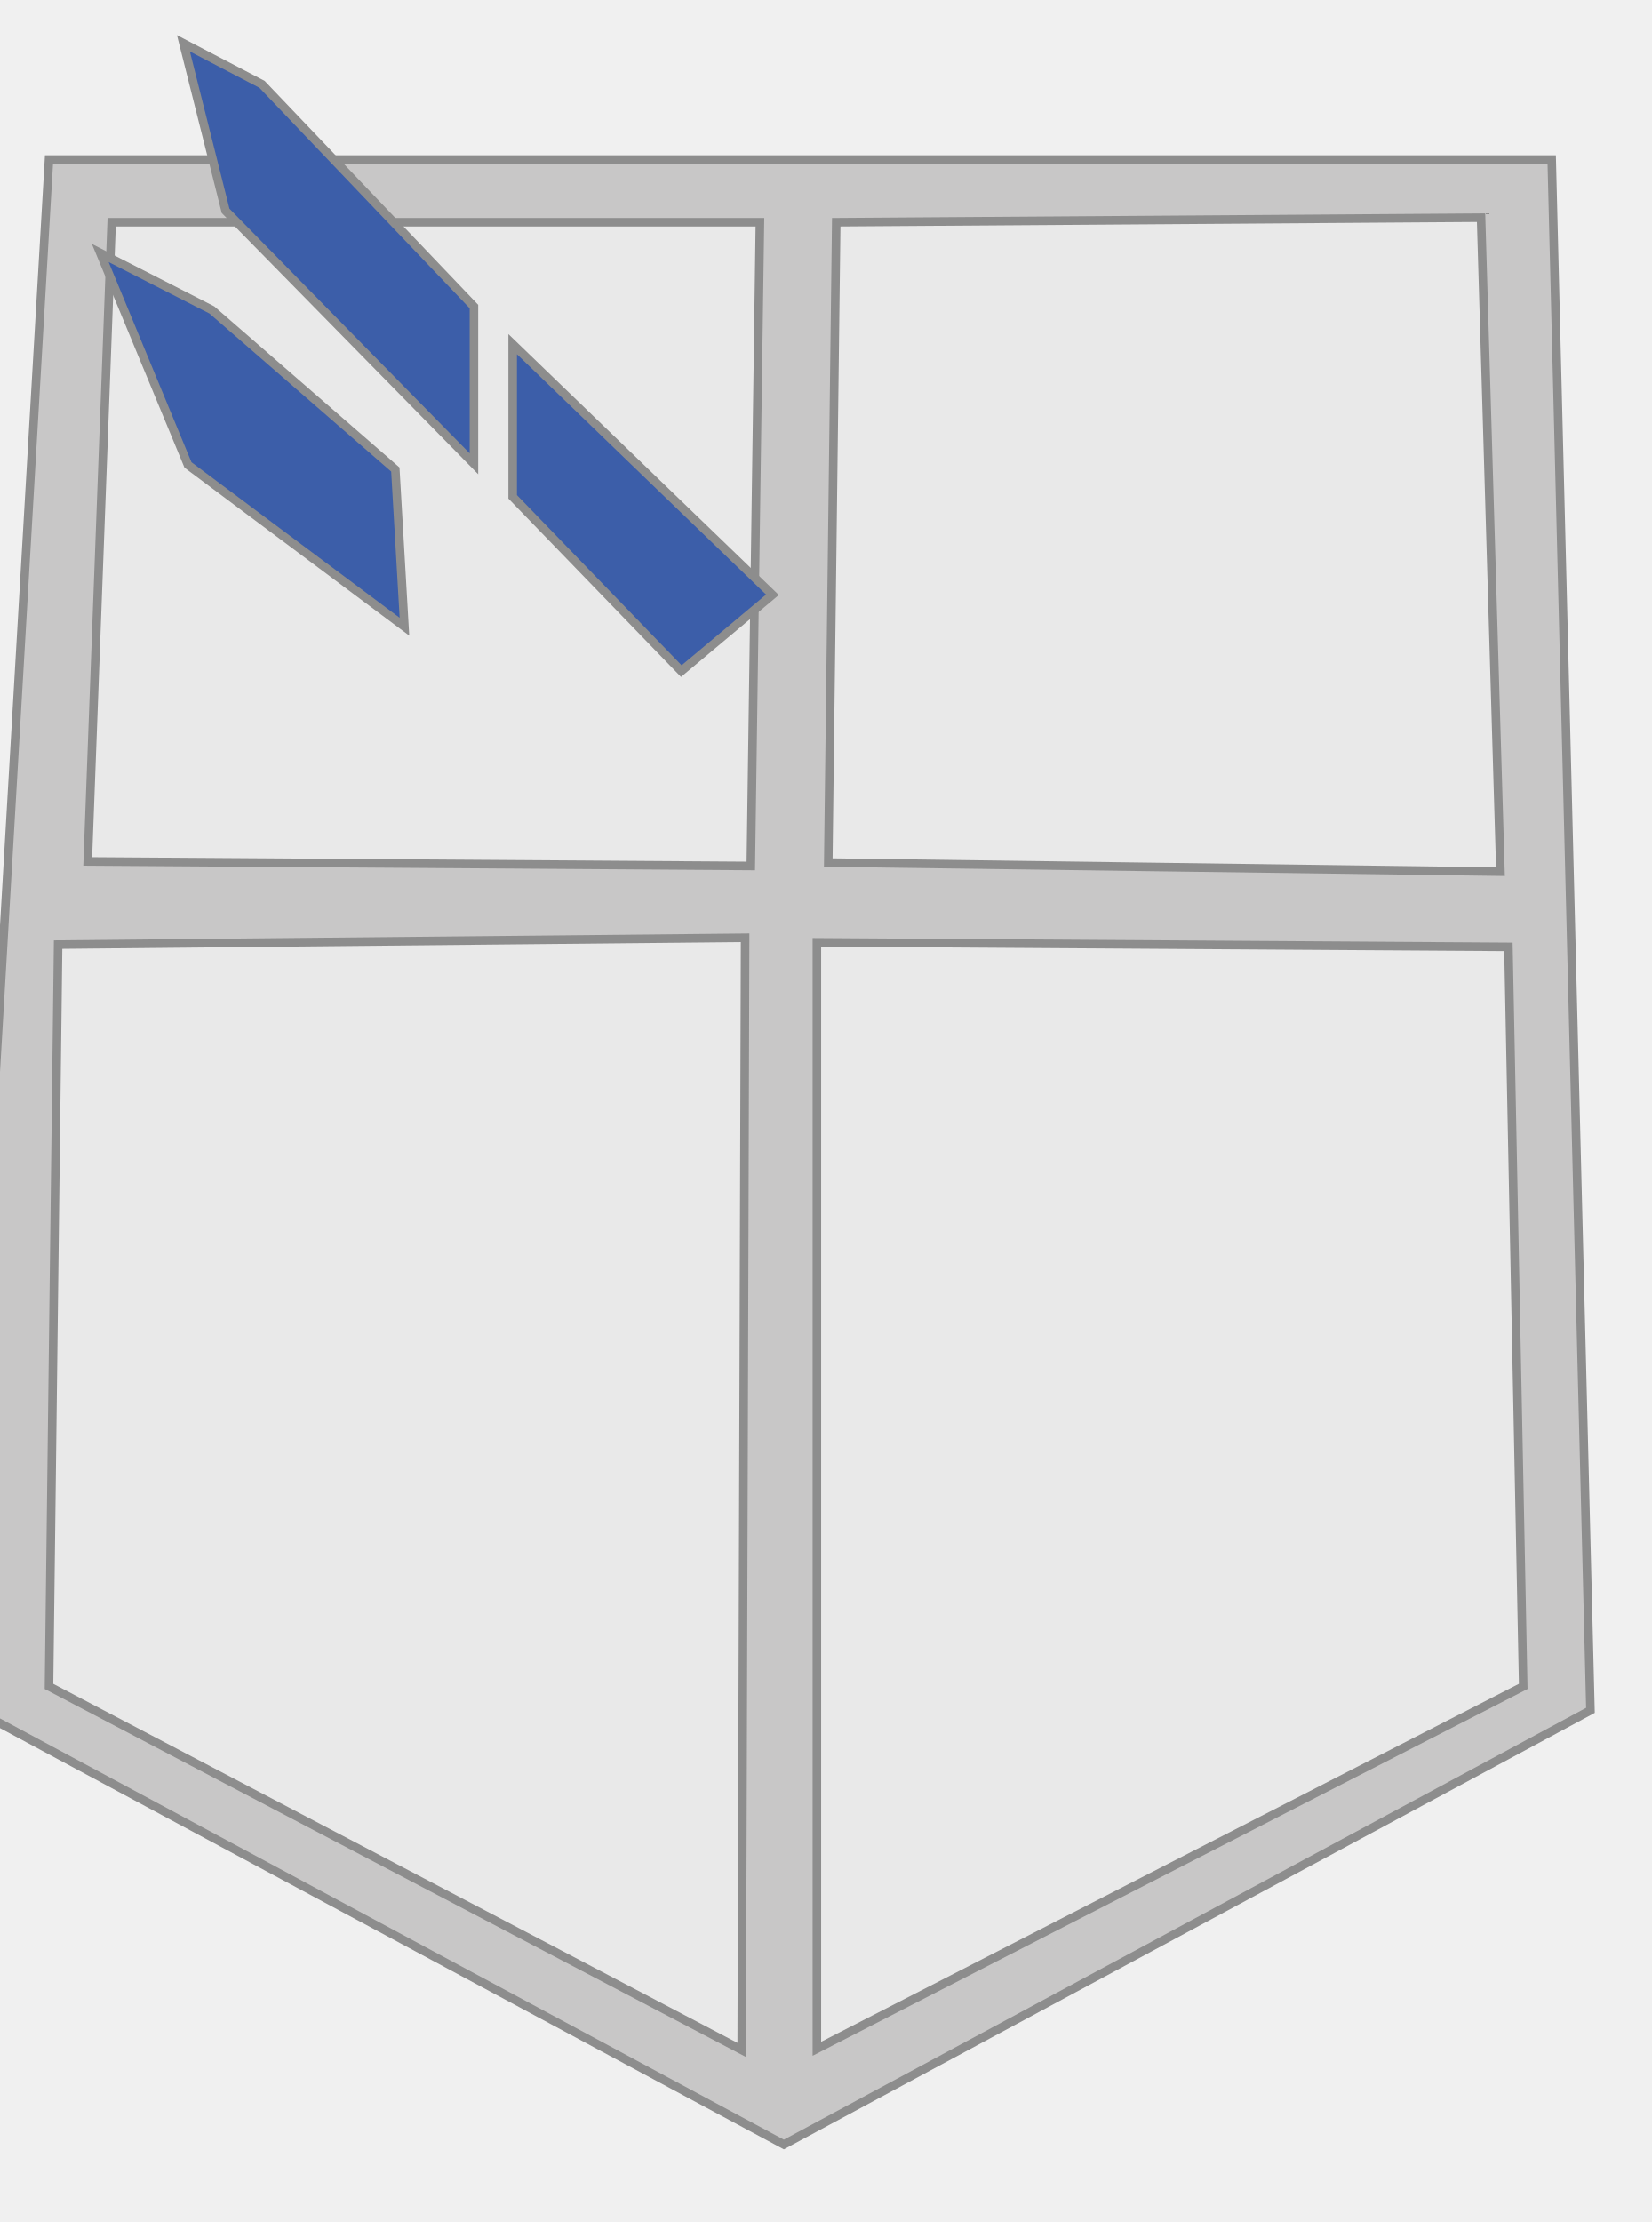
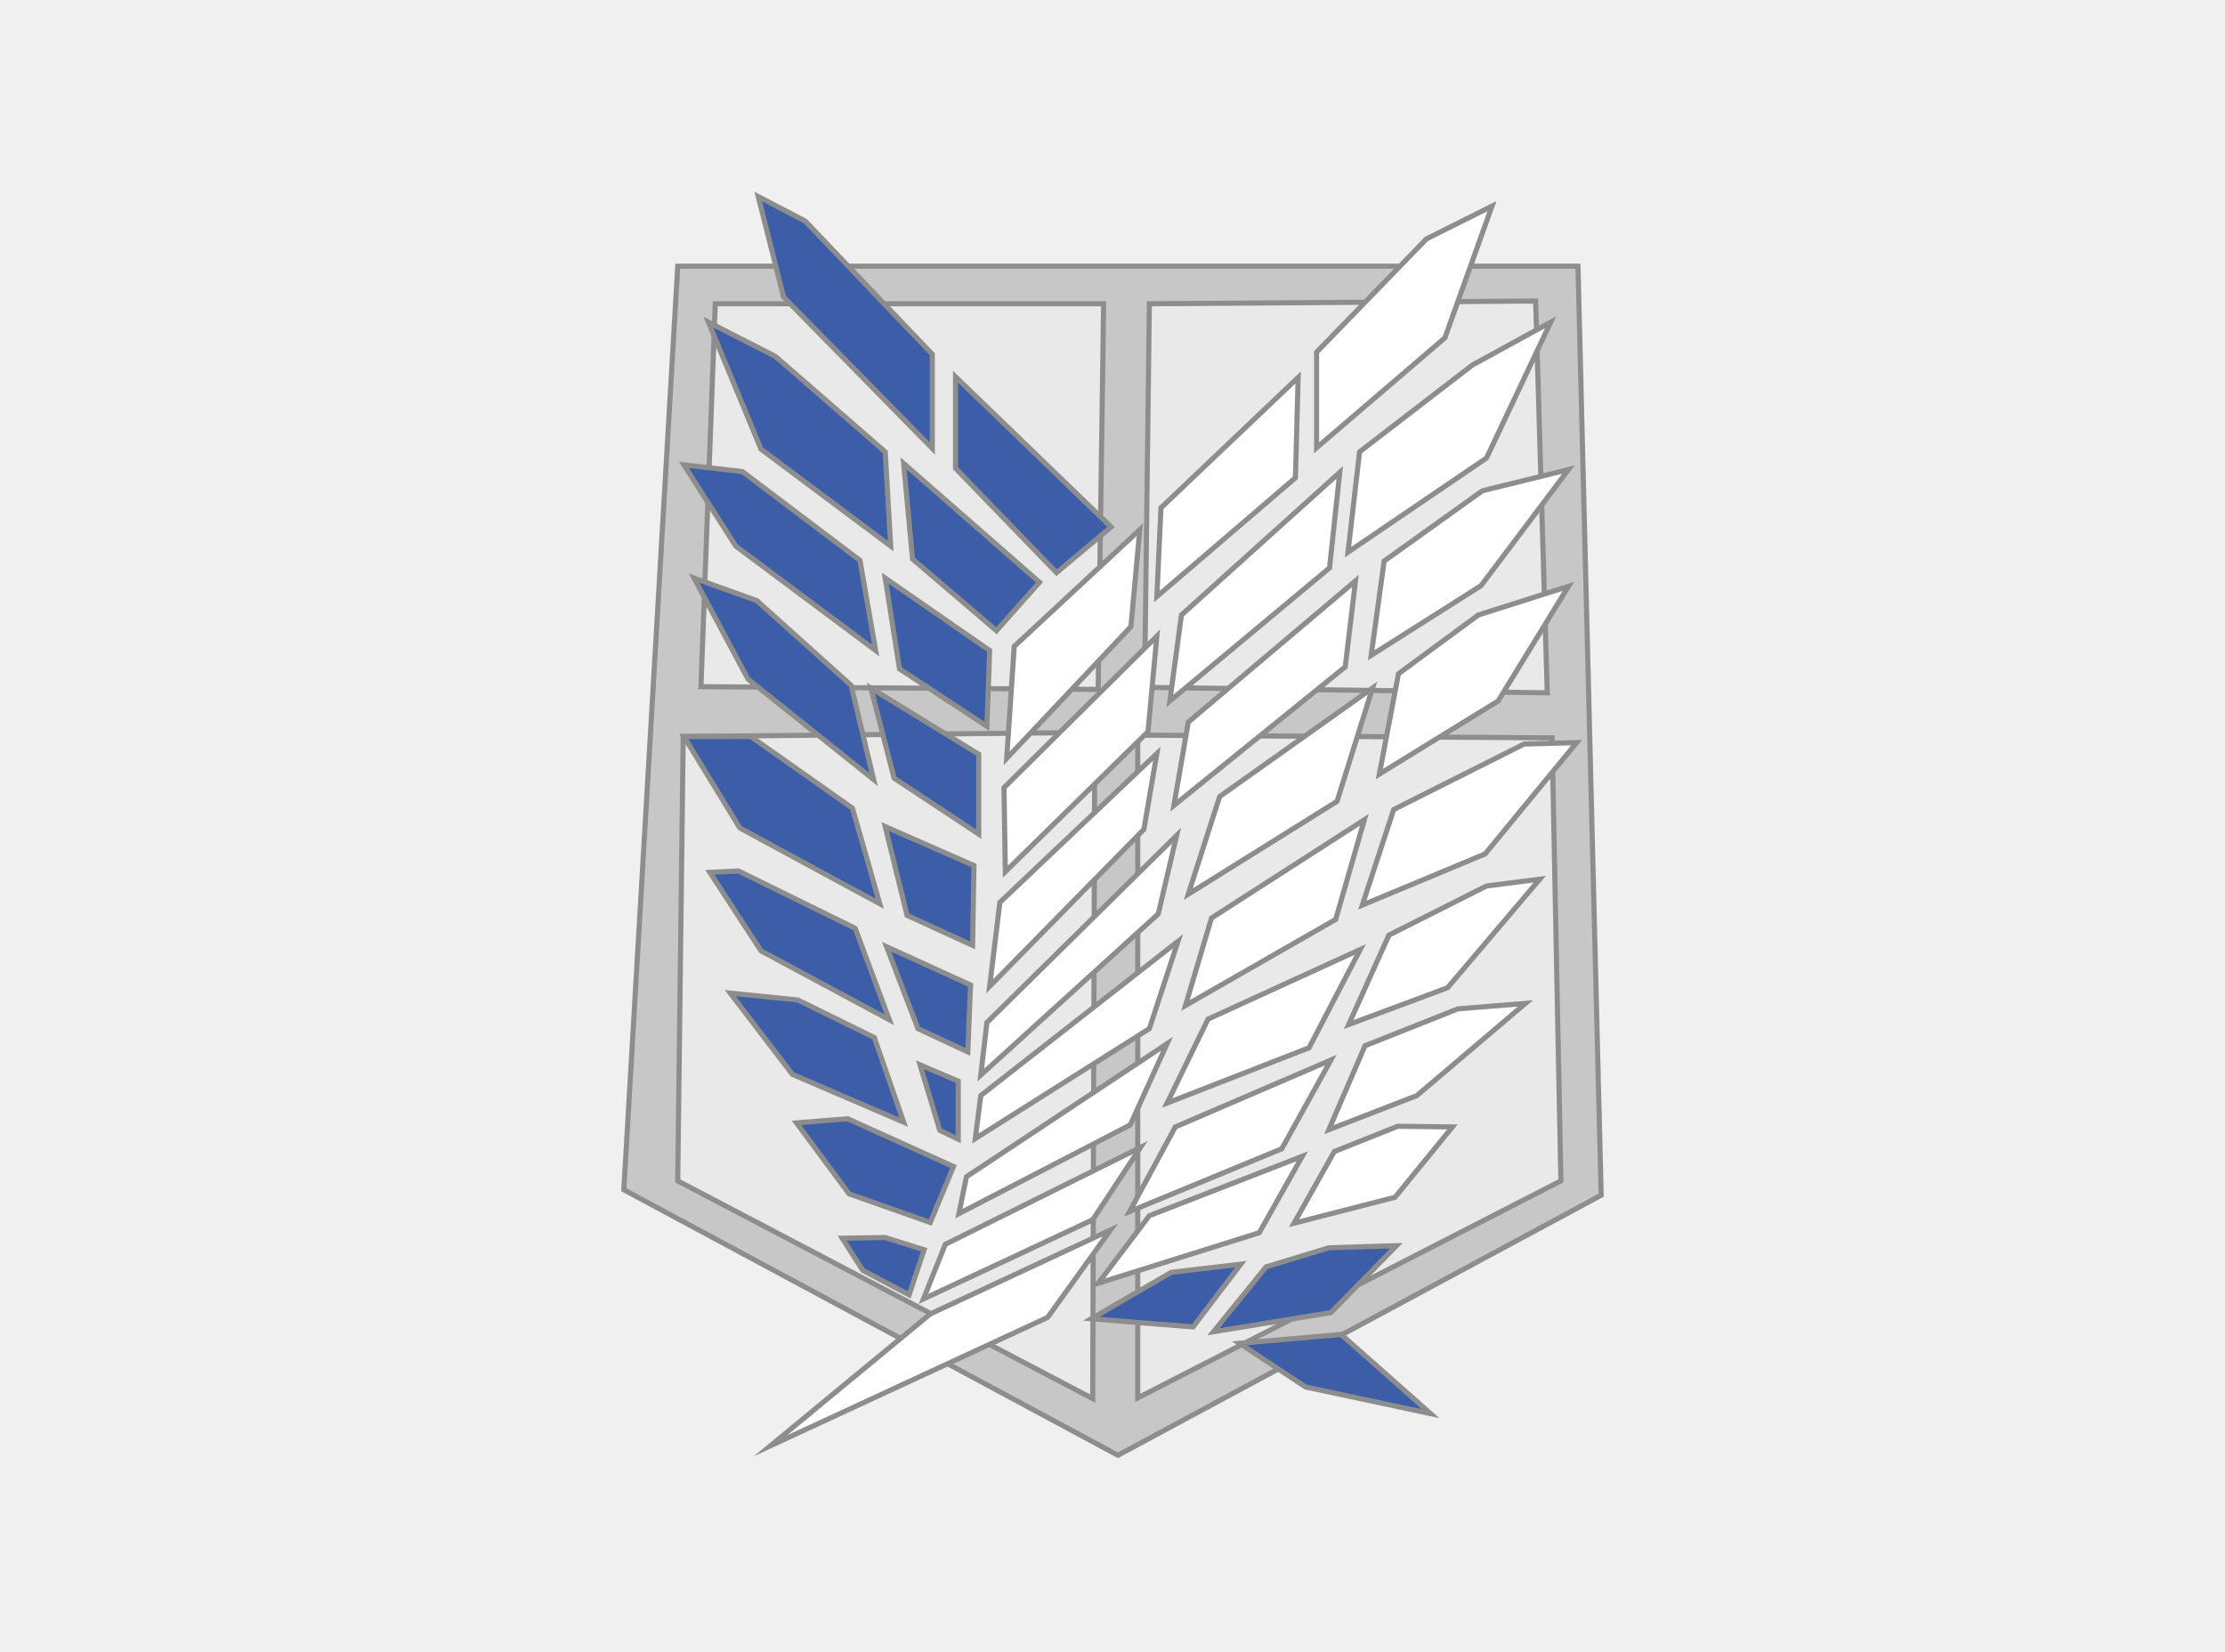
- <svg xmlns="http://www.w3.org/2000/svg" version="1.1" viewBox="95 25 145 195">
+ <svg xmlns="http://www.w3.org/2000/svg" version="1.0" id="Layer_1" x="0px" y="0px" viewBox="0 0 326 242" xml:space="preserve">
  <style type="text/css">
	.st0{fill:#C8C7C7;}
	.st1{fill:none;stroke:#8D8D8D;stroke-width:0.75;stroke-miterlimit:10;}
	.st2{fill:#E9E9E9;}
	.st3{fill:#3C5EA9;}
	.st4{fill:#FFFFFF;}
+ 	.st5{fill:none;}
</style>
-   <g>
-     <path class="st0" d="M99.3,39h131.9l3.4,136.1l-70.8,38.1l-72.4-38.9L99.3,39z" />
-     <path class="st1" d="M99.3,39h131.9l3.4,136.1l-70.8,38.1l-72.4-38.9L99.3,39z" />
-     <path class="st2" d="M104.8,44.5h56.9l-0.8,56.5l-58.2-0.4L104.8,44.5z" />
-     <path class="st1" d="M104.8,44.5h56.9l-0.8,56.5l-58.2-0.4L104.8,44.5z" />
-     <path class="st2" d="M168.4,44.5l56.6-0.4l1.7,57.4l-59-0.8L168.4,44.5z" />
-     <path class="st1" d="M168.4,44.5l56.6-0.4l1.7,57.4l-59-0.8L168.4,44.5z" />
-     <path class="st2" d="M228.7,173l-62,31.8v-97.1l60.7,0.4L228.7,173z" />
-     <path class="st1" d="M228.7,173l-62,31.8v-97.1l60.7,0.4L228.7,173z" />
-     <path class="st2" d="M160.1,204.9L99.3,173l0.8-65.1l60.3-0.6L160.1,204.9z" />
-     <path class="st1" d="M160.1,204.9L99.3,173l0.8-65.1l60.3-0.6L160.1,204.9z" />
-     <path class="st3" d="M111.1,28.8l6.9,3.6l18.6,19.5v13.8l-21.8-22.2L111.1,28.8z" />
-     <path class="st1" d="M111.1,28.8l6.9,3.6l18.6,19.5v13.8l-21.8-22.2L111.1,28.8z" />
-     <path class="st3" d="M140,55.2l22.8,22l-8,6.7L140,68.6V55.2z" />
-     <path class="st1" d="M140,55.2l22.8,22l-8,6.7L140,68.6V55.2z" />
-     <path class="st3" d="M103.8,47.2l9.8,5l16.1,14l0.8,13.8l-19-14.2L103.8,47.2z" />
-     <path class="st1" d="M103.8,47.2l9.8,5l16.1,14l0.8,13.8l-19-14.2L103.8,47.2z" />
+   <g id="g10">
+     <g id="g12">
+       <path id="path14" class="st0" d="M99.3,39h131.9l3.4,136.1l-70.8,38.1l-72.4-38.9L99.3,39z" />
+     </g>
+     <g id="g16">
+       <path id="path18" class="st1" d="M99.3,39h131.9l3.4,136.1l-70.8,38.1l-72.4-38.9L99.3,39z" />
+     </g>
+     <g id="g20">
+       <path id="path22" class="st2" d="M104.8,44.5h56.9l-0.8,56.5l-58.2-0.4L104.8,44.5z" />
+     </g>
+     <g id="g24">
+       <path id="path26" class="st1" d="M104.8,44.5h56.9l-0.8,56.5l-58.2-0.4L104.8,44.5z" />
+     </g>
+     <g id="g28">
+       <path id="path30" class="st2" d="M168.4,44.5l56.6-0.4l1.7,57.4l-59-0.8L168.4,44.5z" />
+     </g>
+     <g id="g32">
+       <path id="path34" class="st1" d="M168.4,44.5l56.6-0.4l1.7,57.4l-59-0.8L168.4,44.5z" />
+     </g>
+     <g id="g36">
+       <path id="path38" class="st2" d="M228.7,173l-62,31.8v-97.1l60.7,0.4L228.7,173z" />
+     </g>
+     <g id="g40">
+       <path id="path42" class="st1" d="M228.7,173l-62,31.8v-97.1l60.7,0.4L228.7,173z" />
+     </g>
+     <g id="g44">
+       <path id="path46" class="st2" d="M160.1,204.9L99.3,173l0.8-65.1l60.3-0.6L160.1,204.9z" />
+     </g>
+     <g id="g48">
+       <path id="path50" class="st1" d="M160.1,204.9L99.3,173l0.8-65.1l60.3-0.6L160.1,204.9z" />
+     </g>
+     <g id="g52">
+       <path id="path54" class="st3" d="M111.1,28.8l6.9,3.6l18.6,19.5v13.8l-21.8-22.2L111.1,28.8z" />
+     </g>
+     <g id="g56">
+       <path id="path58" class="st1" d="M111.1,28.8l6.9,3.6l18.6,19.5v13.8l-21.8-22.2L111.1,28.8z" />
+     </g>
+     <g id="g60">
+       <path id="path62" class="st3" d="M140,55.2l22.8,22l-8,6.7L140,68.6V55.2z" />
+     </g>
+     <g id="g64">
+       <path id="path66" class="st1" d="M140,55.2l22.8,22l-8,6.7L140,68.6V55.2z" />
+     </g>
+     <g id="g68">
+       <path id="path70" class="st3" d="M103.8,47.2l9.8,5l16.1,14l0.8,13.8l-19-14.2L103.8,47.2z" />
+     </g>
+     <g id="g72">
+       <path id="path74" class="st1" d="M103.8,47.2l9.8,5l16.1,14l0.8,13.8l-19-14.2L103.8,47.2z" />
+     </g>
+     <g id="g76">
+       <path id="path78" class="st3" d="M132.4,67.9l1.3,14L146,92.4l6.3-7.1L132.4,67.9z" />
+     </g>
+     <g id="g80">
+       <path id="path82" class="st1" d="M132.4,67.9l1.3,14L146,92.4l6.3-7.1L132.4,67.9z" />
+     </g>
+     <g id="g84">
+       <path id="path86" class="st3" d="M100.2,68.1l8.6,1l17.2,13l2.3,13.2l-20.5-15.3L100.2,68.1z" />
+     </g>
+     <g id="g88">
+       <path id="path90" class="st1" d="M100.2,68.1l8.6,1l17.2,13l2.3,13.2l-20.5-15.3L100.2,68.1z" />
+     </g>
+     <g id="g92">
+       <path id="path94" class="st3" d="M129.7,84.7L145,95.3l-0.4,11.1l-12.8-8.4L129.7,84.7z" />
+     </g>
+     <g id="g96">
+       <path id="path98" class="st1" d="M129.7,84.7L145,95.3l-0.4,11.1l-12.8-8.4L129.7,84.7z" />
+     </g>
+     <g id="g100">
+       <path id="path102" class="st4" d="M148.6,94.7L167,77.6l-1.3,14.2l-18.2,19.3L148.6,94.7z" />
+     </g>
+     <g id="g104">
+       <path id="path106" class="st1" d="M148.6,94.7L167,77.6l-1.3,14.2l-18.2,19.3L148.6,94.7z" />
+     </g>
+     <g id="g108">
+       <path id="path110" class="st4" d="M170.1,74.4l20.1-19.1L189.8,70l-20.3,17.4L170.1,74.4z" />
+     </g>
+     <g id="g112">
+       <path id="path114" class="st1" d="M170.1,74.4l20.1-19.1L189.8,70l-20.3,17.4L170.1,74.4z" />
+     </g>
+     <g id="g116">
+       <path id="path118" class="st4" d="M192.9,51.6v14l18.8-16.1l6.9-19.3l-9.6,4.8L192.9,51.6z" />
+     </g>
+     <g id="g120">
+       <path id="path122" class="st1" d="M192.9,51.6v14l18.8-16.1l6.9-19.3l-9.6,4.8L192.9,51.6z" />
+     </g>
+     <g id="g124">
+       <path id="path126" class="st4" d="M147.1,115.4l0.2,12.3l20.9-20.5l1.3-14L147.1,115.4z" />
+     </g>
+     <g id="g128">
+       <path id="path130" class="st1" d="M147.1,115.4l0.2,12.3l20.9-20.5l1.3-14L147.1,115.4z" />
+     </g>
+     <g id="g132">
+       <path id="path134" class="st4" d="M173.1,90.1l-1.7,12.6l23.4-19.5l1.5-14L173.1,90.1z" />
+     </g>
+     <g id="g136">
+       <path id="path138" class="st1" d="M173.1,90.1l-1.7,12.6l23.4-19.5l1.5-14L173.1,90.1z" />
+     </g>
+     <g id="g140">
+       <path id="path142" class="st4" d="M199.2,66.2l-1.7,14.7l20.3-13.8l9.4-19.9l-11.5,6.3L199.2,66.2z" />
+     </g>
+     <g id="g144">
+       <path id="path146" class="st1" d="M199.2,66.2l-1.7,14.7l20.3-13.8l9.4-19.9l-11.5,6.3L199.2,66.2z" />
+     </g>
+     <g id="g148">
+       <path id="path150" class="st4" d="M202.8,82.2l14.4-10.3l12.6-3.1l-12.8,17L200.9,96L202.8,82.2z" />
+     </g>
+     <g id="g152">
+       <path id="path154" class="st1" d="M202.8,82.2l14.4-10.3l12.6-3.1l-12.8,17L200.9,96L202.8,82.2z" />
+     </g>
+     <g id="g156">
+       <path id="path158" class="st4" d="M174.1,105.8l24.5-20.7l-1.5,12.6L172,118L174.1,105.8z" />
+     </g>
+     <g id="g160">
+       <path id="path162" class="st1" d="M174.1,105.8l24.5-20.7l-1.5,12.6L172,118L174.1,105.8z" />
+     </g>
+     <g id="g164">
+       <path id="path166" class="st3" d="M101.7,84.7l9.2,3.3l13.8,12.4l3.3,13.8l-18.4-14.7L101.7,84.7z" />
+     </g>
+     <g id="g168">
+       <path id="path170" class="st1" d="M101.7,84.7l9.2,3.3l13.8,12.4l3.3,13.8l-18.4-14.7L101.7,84.7z" />
+     </g>
+     <g id="g172">
+       <path id="path174" class="st3" d="M127.6,100.8L131,114l12.4,8.2v-11.7L127.6,100.8z" />
+     </g>
+     <g id="g176">
+       <path id="path178" class="st1" d="M127.6,100.8L131,114l12.4,8.2v-11.7L127.6,100.8z" />
+     </g>
+     <g id="g180">
+       <path id="path182" class="st4" d="M146.5,132.2l23-21.8l-1.9,11.1l-22.6,23L146.5,132.2z" />
+     </g>
+     <g id="g184">
+       <path id="path186" class="st1" d="M146.5,132.2l23-21.8l-1.9,11.1l-22.6,23L146.5,132.2z" />
+     </g>
+     <g id="g188">
+       <path id="path190" class="st3" d="M129.7,121.1l13,5.7l-0.2,11.7l-9.6-4.4L129.7,121.1z" />
+     </g>
+     <g id="g192">
+       <path id="path194" class="st1" d="M129.7,121.1l13,5.7l-0.2,11.7l-9.6-4.4L129.7,121.1z" />
+     </g>
+     <g id="g196">
+       <path id="path198" class="st3" d="M124.9,118.4l4,14l-20.5-11.1l-8.2-13.4h9.8L124.9,118.4z" />
+     </g>
+     <g id="g200">
+       <path id="path202" class="st1" d="M124.9,118.4l4,14l-20.5-11.1l-8.2-13.4h9.8L124.9,118.4z" />
+     </g>
+     <g id="g204">
+       <path id="path206" class="st3" d="M129.9,138.7l12.3,5.6l-0.4,9.8l-7.3-3.4L129.9,138.7z" />
+     </g>
+     <g id="g208">
+       <path id="path210" class="st1" d="M129.9,138.7l12.3,5.6l-0.4,9.8l-7.3-3.4L129.9,138.7z" />
+     </g>
+     <g id="g212">
+       <path id="path214" class="st3" d="M104,127.8l4.2-0.2l17.1,8.4l5,13.4l-18.8-10.1L104,127.8z" />
+     </g>
+     <g id="g216">
+       <path id="path218" class="st1" d="M104,127.8l4.2-0.2l17.1,8.4l5,13.4l-18.8-10.1L104,127.8z" />
+     </g>
+     <g id="g220">
+       <path id="path222" class="st4" d="M144.6,149.8l27.8-27.4l-2.7,11.5l-26,23.6L144.6,149.8z" />
+     </g>
+     <g id="g224">
+       <path id="path226" class="st1" d="M144.6,149.8l27.8-27.4l-2.7,11.5l-26,23.6L144.6,149.8z" />
+     </g>
+     <g id="g228">
+       <path id="path230" class="st4" d="M178.7,116.7l-4.6,14.3l21.8-13.6l5.2-16.6L178.7,116.7z" />
+     </g>
+     <g id="g232">
+       <path id="path234" class="st1" d="M178.7,116.7l-4.6,14.3l21.8-13.6l5.2-16.6L178.7,116.7z" />
+     </g>
+     <g id="g236">
+       <path id="path238" class="st4" d="M204.9,98.7l11.7-8.6l13.2-4.2l-10.3,16.8l-17.4,10.7L204.9,98.7z" />
+     </g>
+     <g id="g240">
+       <path id="path242" class="st1" d="M204.9,98.7l11.7-8.6l13.2-4.2l-10.3,16.8l-17.4,10.7L204.9,98.7z" />
+     </g>
+     <g id="g244">
+       <path id="path246" class="st4" d="M204.2,118.6l19.1-9.6l7.7-0.2l-13.4,16.3l-18,7.5L204.2,118.6z" />
+     </g>
+     <g id="g248">
+       <path id="path250" class="st1" d="M204.2,118.6l19.1-9.6l7.7-0.2l-13.4,16.3l-18,7.5L204.2,118.6z" />
+     </g>
+     <g id="g252">
+       <path id="path254" class="st4" d="M199.9,120.1l-4.2,14.6l-22,12.6l3.8-12.8L199.9,120.1z" />
+     </g>
+     <g id="g256">
+       <path id="path258" class="st1" d="M199.9,120.1l-4.2,14.6l-22,12.6l3.8-12.8L199.9,120.1z" />
+     </g>
+     <g id="g260">
+       <path id="path262" class="st4" d="M143.7,160.5l28.9-22.6l-4.2,12.8l-25.5,16.1L143.7,160.5z" />
+     </g>
+     <g id="g264">
+       <path id="path266" class="st1" d="M143.7,160.5l28.9-22.6l-4.2,12.8l-25.5,16.1L143.7,160.5z" />
+     </g>
+     <g id="g268">
+       <path id="path270" class="st4" d="M141.6,172.4l29.4-19.5l-5.4,11.9l-25.1,13L141.6,172.4z" />
+     </g>
+     <g id="g272">
+       <path id="path274" class="st1" d="M141.6,172.4l29.4-19.5l-5.4,11.9l-25.1,13L141.6,172.4z" />
+     </g>
+     <g id="g276">
+       <path id="path278" class="st4" d="M177,149.3l22.3-10.2l-7.5,14.4l-20.8,8.1L177,149.3z" />
+     </g>
+     <g id="g280">
+       <path id="path282" class="st1" d="M177,149.3l22.3-10.2l-7.5,14.4l-20.8,8.1L177,149.3z" />
+     </g>
+     <g id="g284">
+       <path id="path286" class="st4" d="M203.5,137l-5.9,13.1l14.5-5.4l13.5-15.9l-7.8,1L203.5,137z" />
+     </g>
+     <g id="g288">
+       <path id="path290" class="st1" d="M203.5,137l-5.9,13.1l14.5-5.4l13.5-15.9l-7.8,1L203.5,137z" />
+     </g>
+     <g id="g292">
+       <path id="path294" class="st4" d="M200,153.2l-5.3,12.3l12.9-5l15.9-13.5l-9.9,0.8L200,153.2z" />
+     </g>
+     <g id="g296">
+       <path id="path298" class="st1" d="M200,153.2l-5.3,12.3l12.9-5l15.9-13.5l-9.9,0.8L200,153.2z" />
+     </g>
+     <g id="g300">
+       <path id="path302" class="st4" d="M195,155.3l-7.2,13l-22.3,9.2l6.7-12.4L195,155.3z" />
+     </g>
+     <g id="g304">
+       <path id="path306" class="st1" d="M195,155.3l-7.2,13l-22.3,9.2l6.7-12.4L195,155.3z" />
+     </g>
+     <g id="g308">
+       <path id="path310" class="st4" d="M167.1,168.1l-7,10.6l-24.8,11.6l3.2-8L167.1,168.1z" />
+     </g>
+     <g id="g312">
+       <path id="path314" class="st1" d="M167.1,168.1l-7,10.6l-24.8,11.6l3.2-8L167.1,168.1z" />
+     </g>
+     <g id="g316">
+       <path id="path318" class="st3" d="M107,145.5l9.9,1l11.2,5.5l4.3,12.4l-16.3-7L107,145.5z" />
+     </g>
+     <g id="g320">
+       <path id="path322" class="st1" d="M107,145.5l9.9,1l11.2,5.5l4.3,12.4l-16.3-7L107,145.5z" />
+     </g>
+     <g id="g324">
+       <path id="path326" class="st3" d="M134.8,156l5.6,2.4v8.5l-2.7-1.3L134.8,156z" />
+     </g>
+     <g id="g328">
+       <path id="path330" class="st1" d="M134.8,156l5.6,2.4v8.5l-2.7-1.3L134.8,156z" />
+     </g>
+     <g id="g332">
+       <path id="path334" class="st3" d="M139.7,170.9l-3.4,8.2l-11.9-4.2l-7.7-10.4l7.5-0.6L139.7,170.9z" />
+     </g>
+     <g id="g336">
+       <path id="path338" class="st1" d="M139.7,170.9l-3.4,8.2l-11.9-4.2l-7.7-10.4l7.5-0.6L139.7,170.9z" />
+     </g>
+     <g id="g340">
+       <path id="path342" class="st3" d="M123.4,181.4l6.3-0.1l5.7,1.8l-2.2,6.6l-6.8-3.6L123.4,181.4z" />
+     </g>
+     <g id="g344">
+       <path id="path346" class="st1" d="M123.4,181.4l6.3-0.1l5.7,1.8l-2.2,6.6l-6.8-3.6L123.4,181.4z" />
+     </g>
+     <g id="g348">
+       <path id="path350" class="st4" d="M112.9,211.8l23.4-19.3l26.4-12.3l-9.2,12.8L112.9,211.8z" />
+     </g>
+     <g id="g352">
+       <path id="path354" class="st1" d="M112.9,211.8l23.4-19.3l26.4-12.3l-9.2,12.8L112.9,211.8z" />
+     </g>
+     <g id="g356">
+       <path id="path358" class="st4" d="M168.4,178.1l-7.5,9.9l23.6-7.4l6.3-11.2L168.4,178.1z" />
+     </g>
+     <g id="g360">
+       <path id="path362" class="st1" d="M168.4,178.1l-7.5,9.9l23.6-7.4l6.3-11.2L168.4,178.1z" />
+     </g>
+     <g id="g364">
+       <path id="path366" class="st4" d="M195.5,168.7l-5.9,10.5l14.8-3.8l8.4-10.3l-8-0.1L195.5,168.7z" />
+     </g>
+     <g id="g368">
+       <path id="path370" class="st1" d="M195.5,168.7l-5.9,10.5l14.8-3.8l8.4-10.3l-8-0.1L195.5,168.7z" />
+     </g>
+     <g id="g372">
+       <path id="path374" class="st3" d="M185.5,185.6l9.2-2.8l9.9-0.3l-9.6,9.8l-17.2,2.8L185.5,185.6z" />
+     </g>
+     <g id="g376">
+       <path id="path378" class="st1" d="M185.5,185.6l9.2-2.8l9.9-0.3l-9.6,9.8l-17.2,2.8L185.5,185.6z" />
+     </g>
+     <g id="g380">
+       <path id="path382" class="st3" d="M181.8,185.2l-7,9.2l-14.9-1.2l11.7-6.8L181.8,185.2z" />
+     </g>
+     <g id="g384">
+       <path id="path386" class="st1" d="M181.8,185.2l-7,9.2l-14.9-1.2l11.7-6.8L181.8,185.2z" />
+     </g>
+     <g id="g388">
+       <path id="path390" class="st3" d="M181.6,196.8l14.9-1.3l13.1,11.6l-18.3-3.9L181.6,196.8z" />
+     </g>
+     <g id="g392">
+       <path id="path394" class="st1" d="M181.6,196.8l14.9-1.3l13.1,11.6l-18.3-3.9L181.6,196.8z" />
+     </g>
  </g>
</svg>
